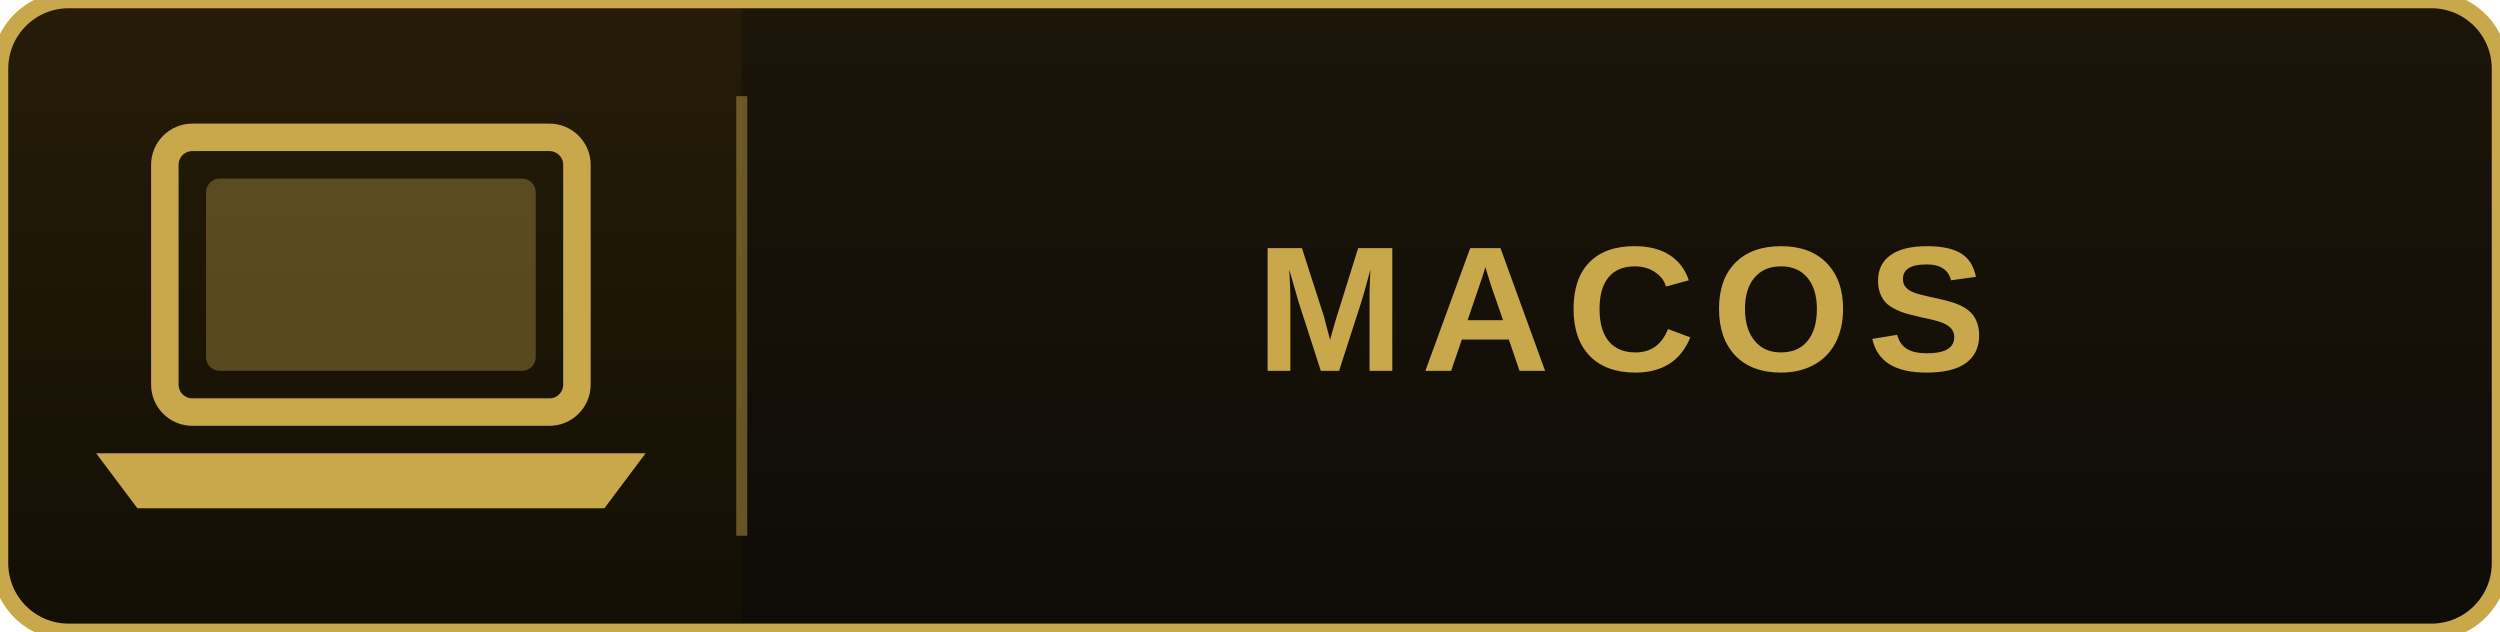
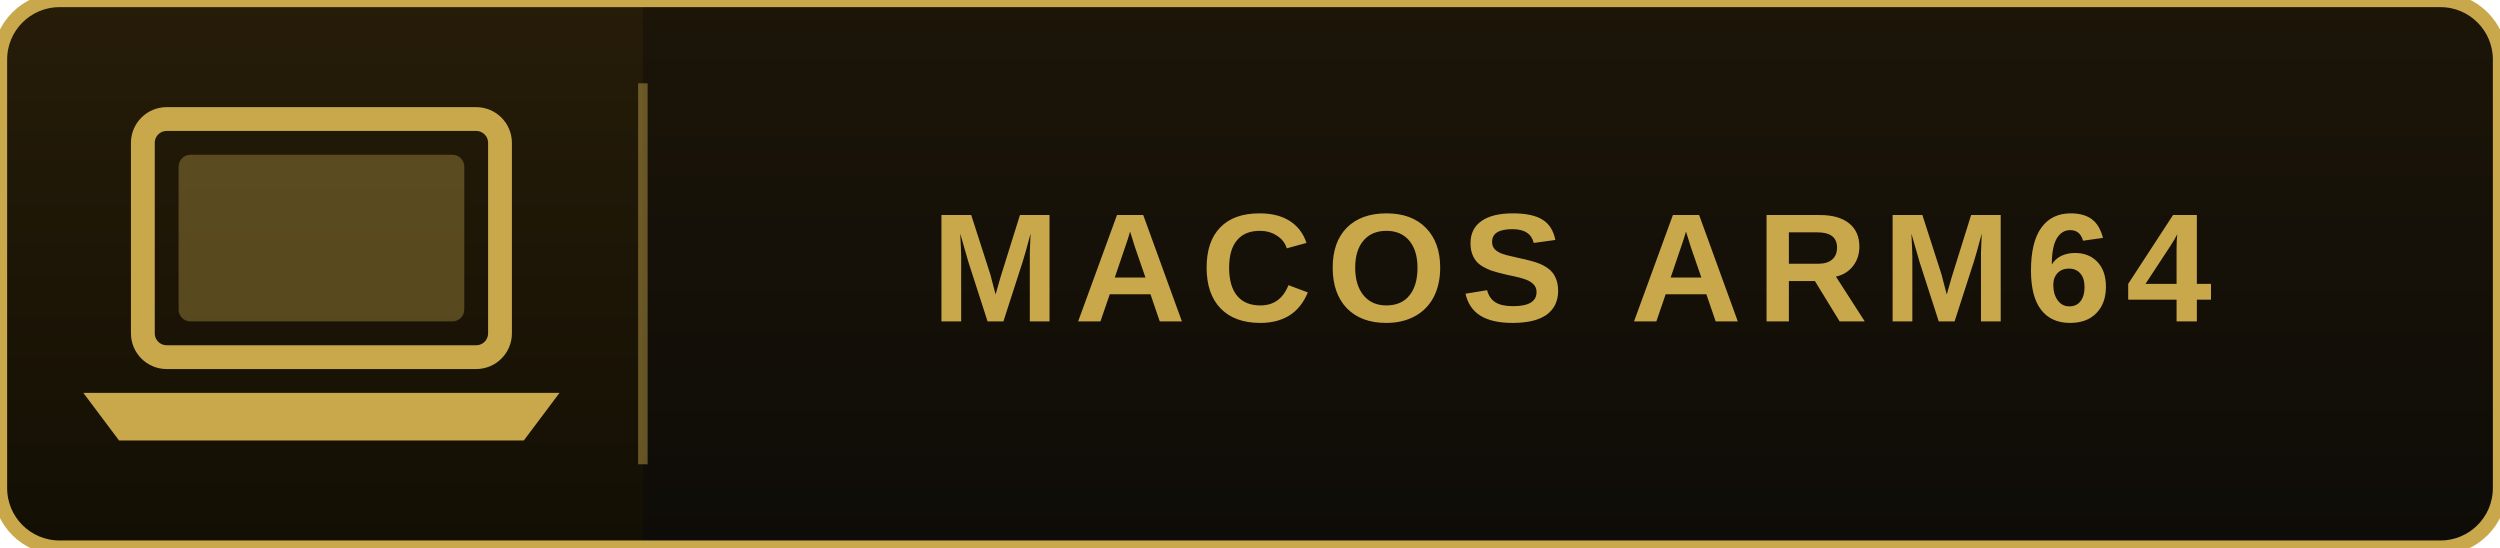
- <svg xmlns="http://www.w3.org/2000/svg" width="182" height="46" viewBox="0 0 182 46">
+ <svg xmlns="http://www.w3.org/2000/svg" width="210" height="46" viewBox="0 0 210 46">
  <defs>
    <linearGradient id="ga" x1="0" x2="0" y1="0" y2="1">
      <stop offset="0%" stop-color="#1c1508" />
      <stop offset="100%" stop-color="#0e0c08" />
    </linearGradient>
    <linearGradient id="gb" x1="0" x2="0" y1="0" y2="1">
      <stop offset="0%" stop-color="#261c08" />
      <stop offset="100%" stop-color="#130f04" />
    </linearGradient>
    <clipPath id="gc">
-       <rect width="182" height="46" rx="5" />
+       <rect width="210" height="46" rx="5" />
    </clipPath>
  </defs>
  <g clip-path="url(#gc)">
-     <rect width="182" height="46" fill="url(#ga)" />
+     <rect width="210" height="46" fill="url(#ga)" />
    <rect width="54" height="46" fill="url(#gb)" />
    <line x1="54" y1="7" x2="54" y2="39" stroke="#c9a84c" stroke-width="0.8" opacity="0.45" />
    <rect x="12" y="10" width="30" height="20" rx="2" fill="none" stroke="#c9a84c" stroke-width="2" />
    <rect x="15" y="13" width="24" height="14" rx="1" fill="#c9a84c" opacity="0.35" />
    <path d="M 7,33 L 47,33 L 44,37 L 10,37 Z" fill="#c9a84c" />
-     <text x="118" y="27" text-anchor="middle" font-family="'Segoe UI',system-ui,Arial,sans-serif" font-size="13" font-weight="700" fill="#c9a84c" letter-spacing="1.2">MACOS</text>
+     <text x="132" y="27" text-anchor="middle" font-family="'Segoe UI',system-ui,Arial,sans-serif" font-size="13" font-weight="700" fill="#c9a84c" letter-spacing="1.2">MACOS ARM64</text>
  </g>
-   <rect width="182" height="46" rx="5" fill="none" stroke="#c9a84c" stroke-width="1.2" />
+   <rect width="210" height="46" rx="5" fill="none" stroke="#c9a84c" stroke-width="1.2" />
</svg>
